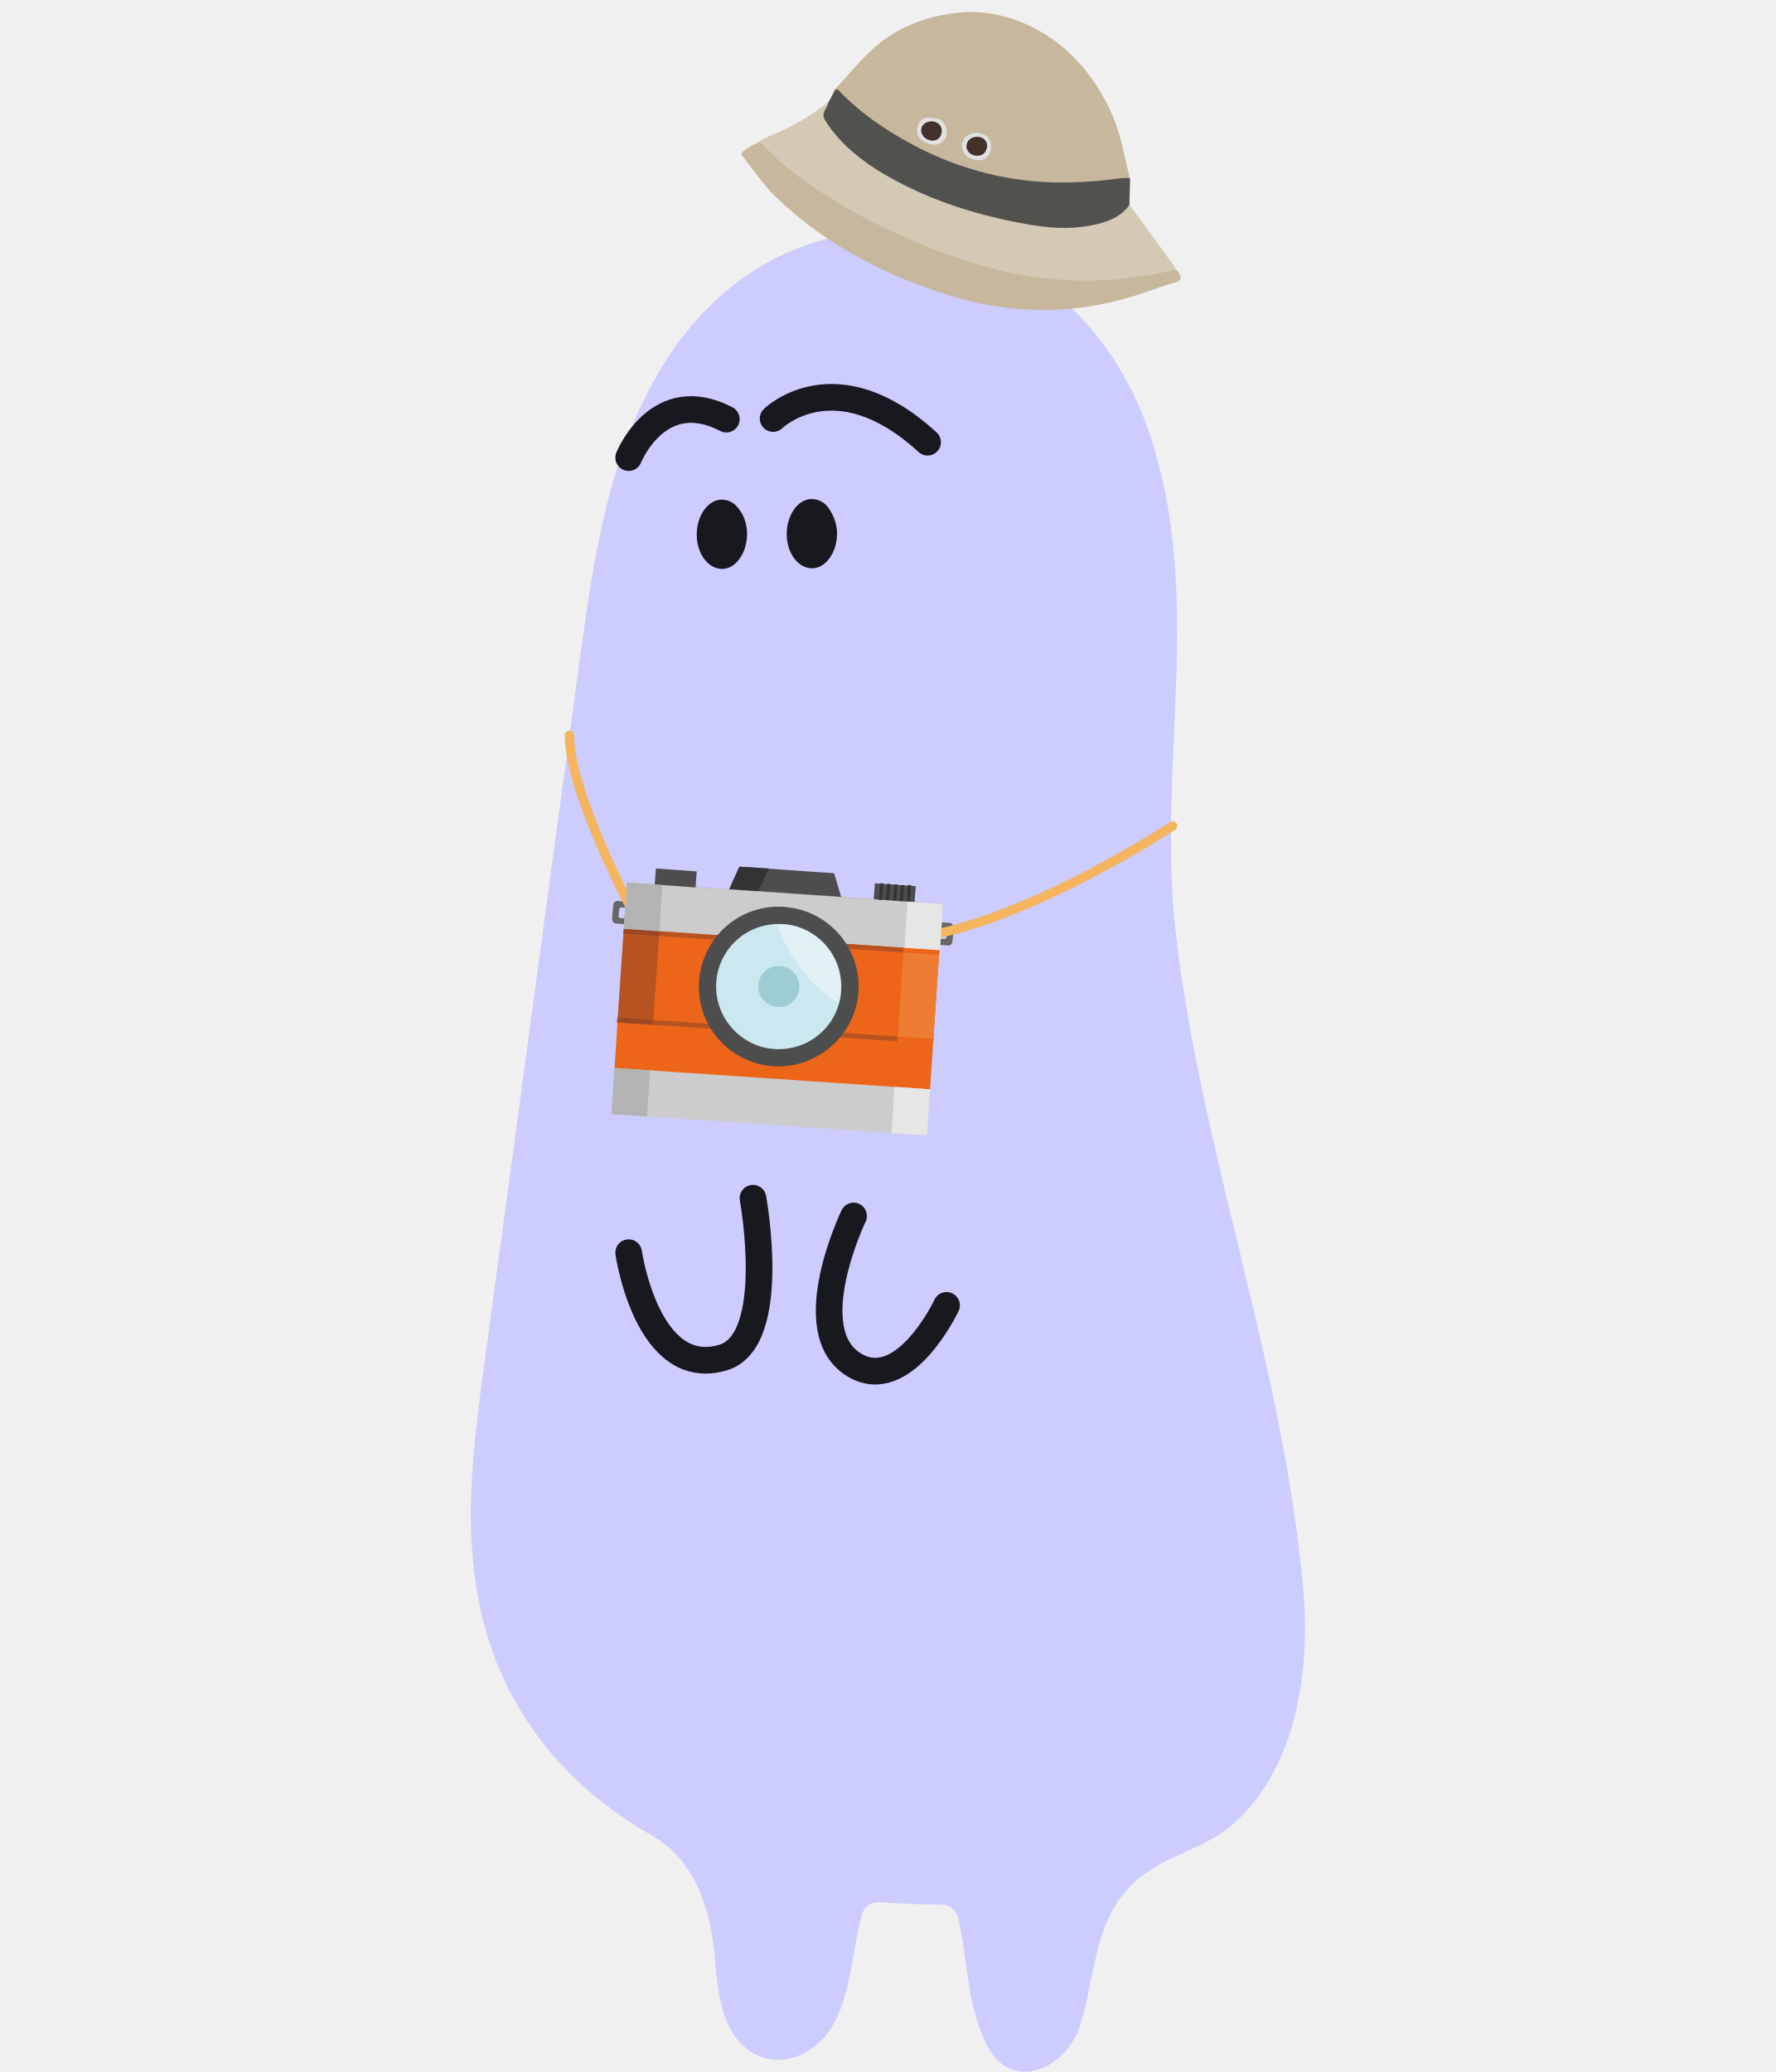
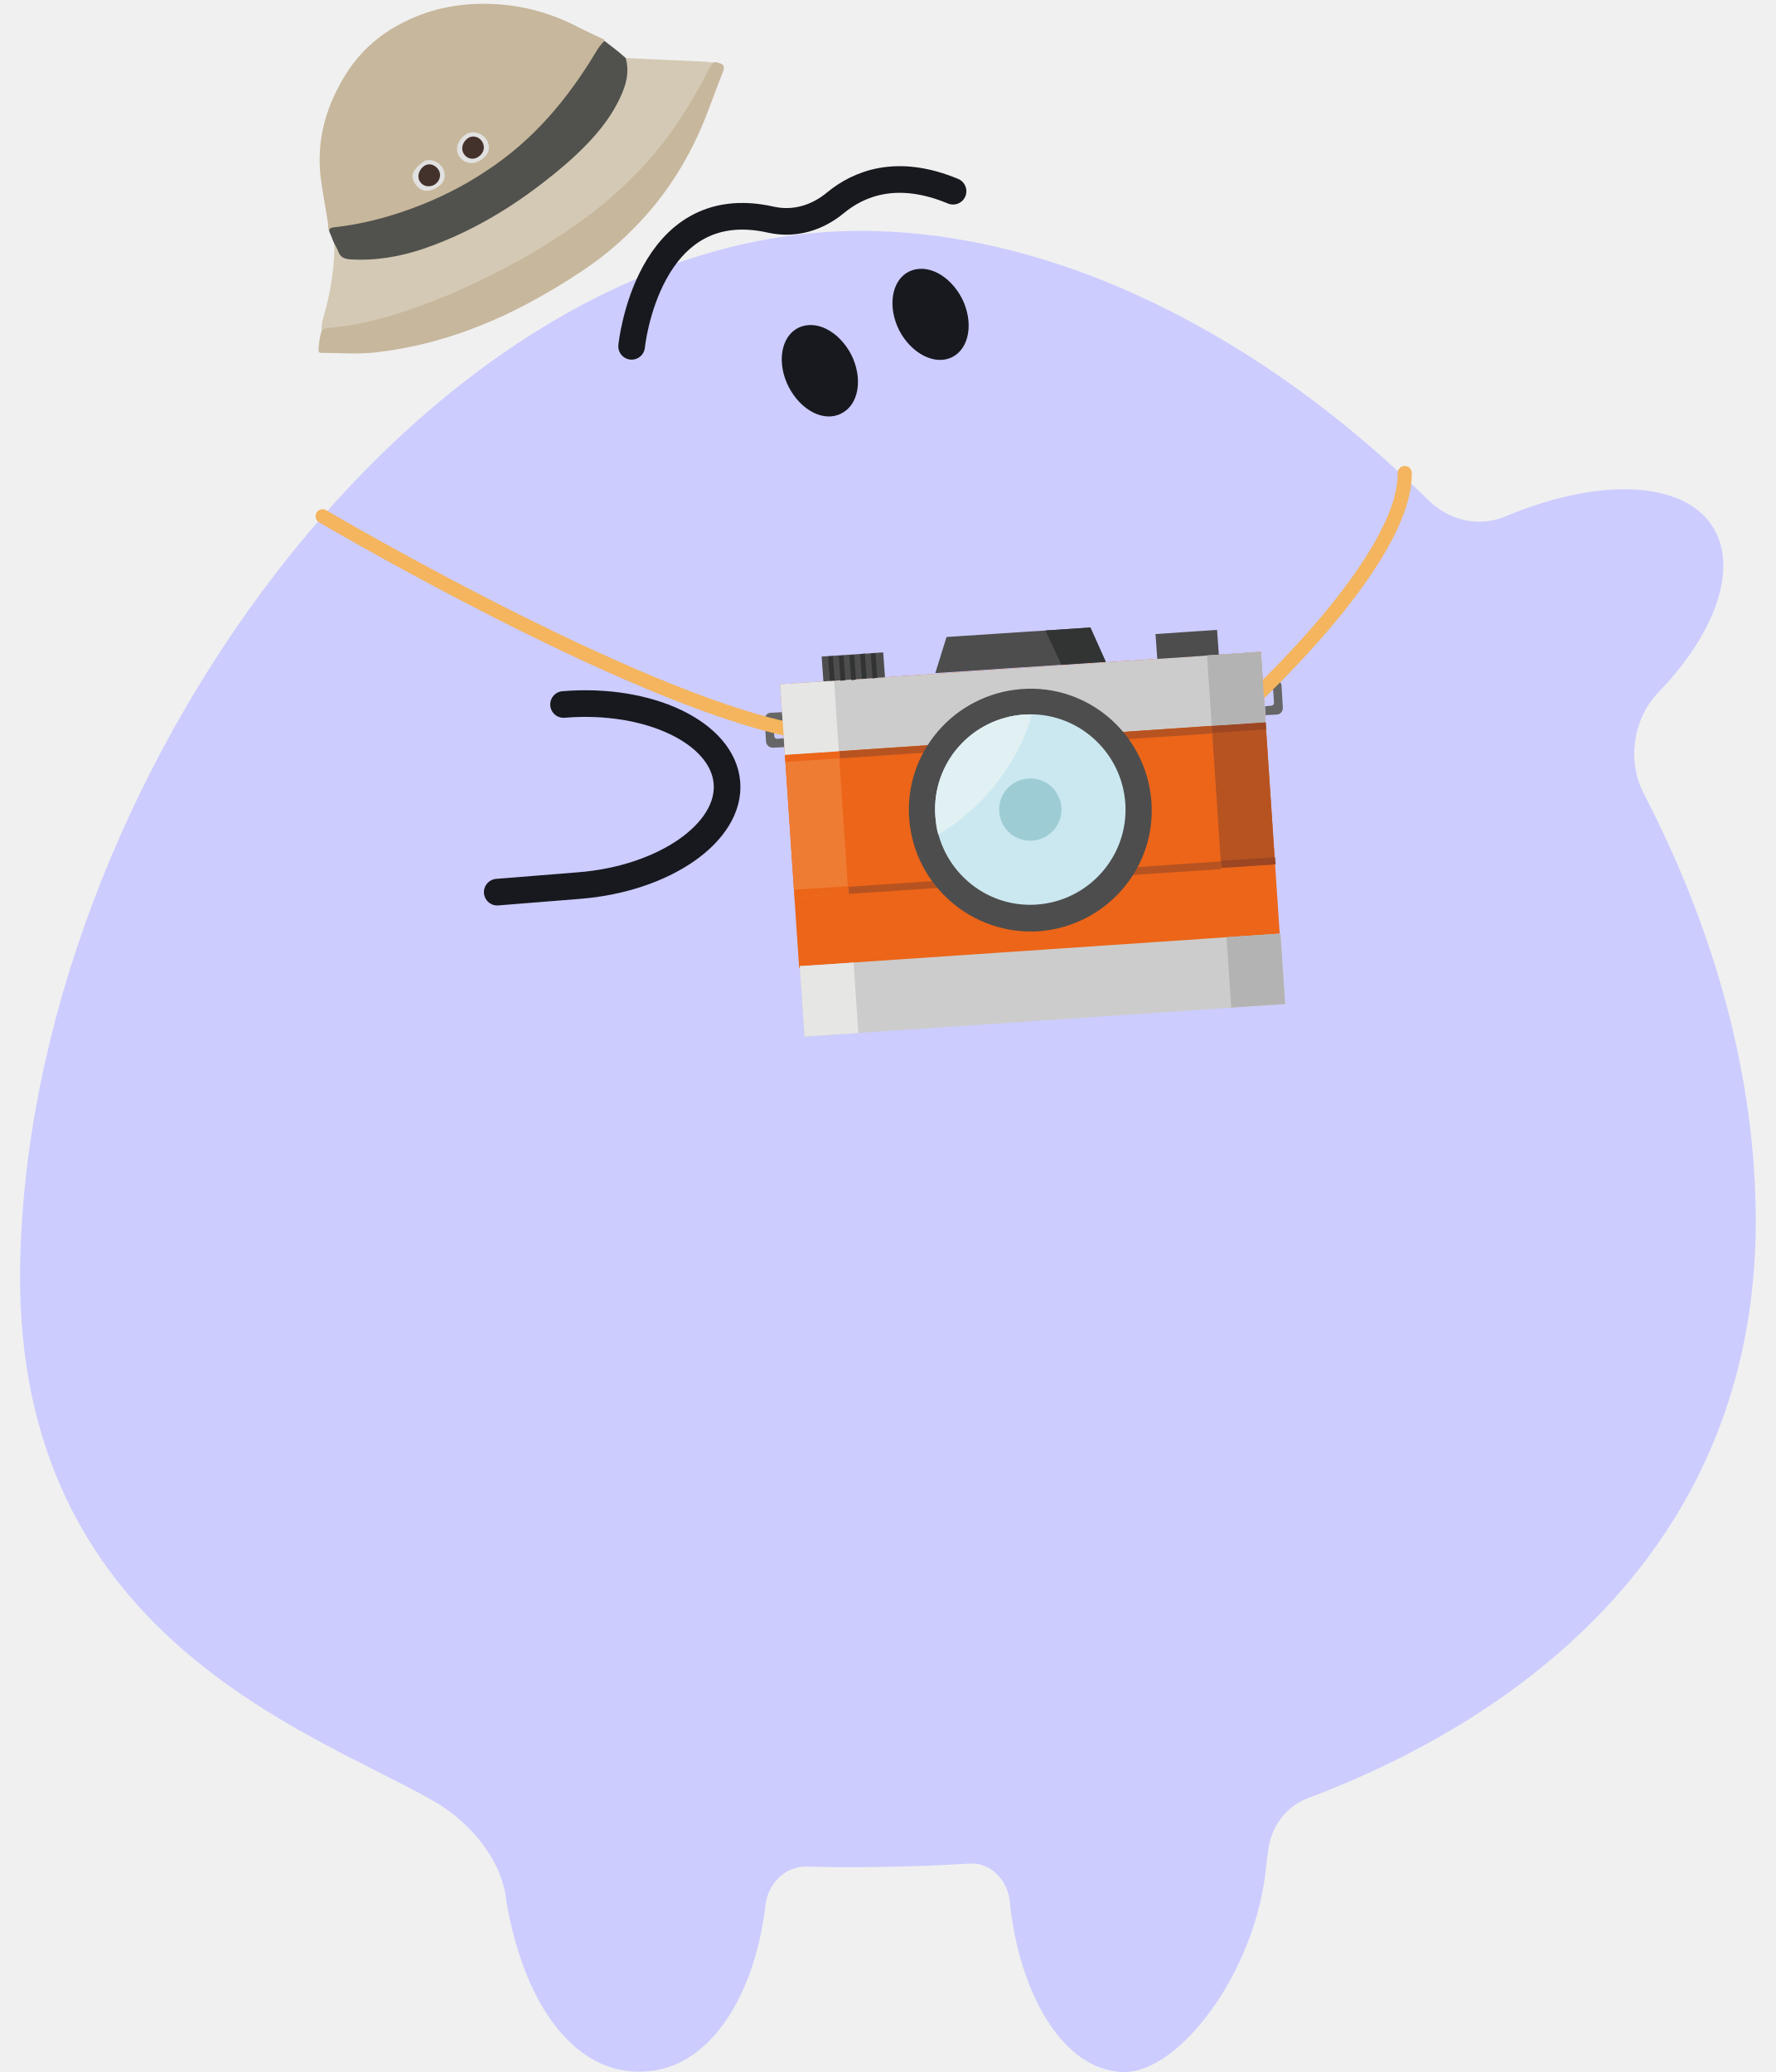
<svg xmlns="http://www.w3.org/2000/svg" contentScriptType="text/ecmascript" zoomAndPan="magnify" contentStyleType="text/css" id="圖層_1" style="enable-background:new 0 0 300 350;" version="1.1" xml:space="preserve" preserveAspectRatio="xMidYMid meet" viewBox="0 0 300 350" x="0px" y="0px">
  <style type="text/css" xml:space="preserve">
	.st0{fill:#A52224;}
	.st1{fill:#D93030;}
	.st2{fill:none;stroke:#18191F;stroke-width:4.276;stroke-linecap:round;stroke-linejoin:round;stroke-miterlimit:10;}
	.st3{fill:#E83C3C;}
	.st4{fill:none;stroke:#18191F;stroke-width:5.404;stroke-linecap:round;stroke-linejoin:round;stroke-miterlimit:10;}
	.st5{fill:#F08E93;}
	.st6{fill:#18191F;}
	.st7{fill:#FF353B;}
	.st8{fill:#FFFFFF;}
	.st9{fill:#23B5F3;}
	.st10{fill:#CCCCFF;}
	.st11{fill:#6460FF;}
	.st12{fill:#DB9451;}
	.st13{fill:#F4B55E;}
	.st14{fill:#EC6519;}
	.st15{fill:#EF7C33;}
	.st16{fill:#CCCCCC;}
	.st17{fill:#E6E6E5;}
	.st18{fill:#B75320;}
	.st19{fill:#B3B3B3;}
	.st20{fill-rule:evenodd;clip-rule:evenodd;fill:#4D4D4D;}
	.st21{fill:#4D4D4D;}
	.st22{fill:#323333;}
	.st23{fill:#9C4623;}
	.st24{fill-rule:evenodd;clip-rule:evenodd;fill:#CBE8F0;}
	.st25{fill-rule:evenodd;clip-rule:evenodd;fill:#E1F0F3;}
	.st26{fill-rule:evenodd;clip-rule:evenodd;fill:#9ECCD5;}
	.st27{fill-rule:evenodd;clip-rule:evenodd;fill:#323333;}
	.st28{fill-rule:evenodd;clip-rule:evenodd;fill:#666666;}
	.st29{fill:none;stroke:#F4B55E;stroke-width:2.051;stroke-linecap:round;stroke-linejoin:round;stroke-miterlimit:10;}
	.st30{fill:#C7B79C;}
	.st31{fill:#D4C9B4;}
	.st32{fill:#51524E;}
	.st33{fill:#E1E1E1;}
	.st34{fill:#43312B;}
	.st35{fill:#C6C6C6;}
	.st36{fill:#AAAAAA;}
	.st37{fill:#939393;}
	.st38{fill:#E0E0E0;}
	.st39{fill:#2B451C;}
	.st40{fill:#395527;}
	.st41{fill:none;stroke:#18191F;stroke-width:5.353;stroke-linecap:round;stroke-linejoin:round;stroke-miterlimit:10;}
	.st42{fill:none;stroke:#18191F;stroke-width:4.5;stroke-linecap:round;stroke-linejoin:round;stroke-miterlimit:10;}
	.st43{fill:none;stroke:#F4B55E;stroke-width:2.378;stroke-linecap:round;stroke-linejoin:round;stroke-miterlimit:10;}
	.st44{fill:none;stroke:#F4B55E;stroke-width:3.459;stroke-linecap:round;stroke-linejoin:round;stroke-miterlimit:10;}
	.st45{fill:#FF9398;}
	.st46{fill:none;stroke:#18191F;stroke-width:4.5;stroke-linecap:round;stroke-miterlimit:10;}
	.st47{fill:none;stroke:#18191F;stroke-width:4.024;stroke-linecap:round;stroke-linejoin:round;stroke-miterlimit:10;}
	.st48{fill:none;stroke:#F4B55E;stroke-width:1.562;stroke-linecap:round;stroke-linejoin:round;stroke-miterlimit:10;}
	.st49{fill:none;stroke:#18191F;stroke-width:3.058;stroke-linecap:round;stroke-linejoin:round;stroke-miterlimit:10;}
	.st50{fill:none;stroke:#18191F;stroke-width:2.748;stroke-linecap:round;stroke-linejoin:round;stroke-miterlimit:10;}
</style>
  <g id="plainAvatar">
-     <path class="st10" d="M220.1,267.8c-3.5-37.9-17.2-73.1-21.5-110.3c-3.2-28.1,4.9-56.6-4.4-84.2c-6.3-18.9-21-30.8-37-33.6  c-16.7-2.9-34.9,4.1-46.1,23.5c-8.5,14.6-10.9,31.8-13.2,48.5c-5.4,39.6-10.7,79.2-16.1,118.8c-1.6,11.9-3.2,23.9-1.6,35.8  c2.7,20.7,14.4,34.9,30,43.8c7.4,4.2,9.8,12.8,10.5,19.9c0.4,4.7,0.8,10.6,3.7,14.3c3.4,4.3,8.4,4.6,12.5,1.9  c6.9-4.5,6.6-15.4,8.7-22.8c0.4-1.4,1.7-2.2,3.1-2.1c3.4,0.3,6.9,0.4,10.3,0.4c1.4,0,2.6,1,2.9,2.3c1.6,7,1.4,15.2,5,21.8  c4.2,7.7,13.2,3.6,15.5-3.5c3-9.2,2.1-19.6,11.3-26c4.7-3.3,10.7-4.5,15-8.5C219.2,298,221.4,282.1,220.1,267.8z" />
-     <path class="st42" d="M106.2,211.6c0,0,3.1,21.6,16,17.7c9.4-2.9,5-26.9,5-26.9" />
-     <path class="st42" d="M144.2,205.4c0,0-9.3,19.3,0,25.1c8.5,5.3,15.7-10,15.7-10" />
-     <path class="st6" d="M126.2,90.2c0,3.2-1.9,5.9-4.2,5.9c-2.4,0-4.3-2.6-4.3-5.8c0-3.2,1.9-5.9,4.2-5.9c1.2,0,2.3,0.6,3,1.7  C125.7,87.1,126.2,88.6,126.2,90.2z" />
-     <path class="st6" d="M141.4,90.1c0,3.2-1.9,5.9-4.2,5.9c-2.4,0-4.3-2.6-4.3-5.8c0-3.2,1.9-5.9,4.2-5.9c1.2,0,2.3,0.6,3,1.7  S141.4,88.5,141.4,90.1z" />
-     <path class="st42" d="M106.2,77.3c0,0,5-12.5,16.5-6.5" />
-     <path class="st42" d="M130.6,70.7c0,0,10.5-10.3,26.1,4" />
+     <path class="st10" d="M296.6,206.3c0-24.5-7-49.3-18.9-72.2c-2.9-5.6-1.8-12.7,2.4-17.1c9-9.3,13.2-19.7,9.9-26.8  c-4.2-9-19.2-9.9-35.6-3c-4.5,1.9-9.5,0.8-13.1-2.7C213.7,57.2,179.1,39,145.3,39C71.6,39.1,4.4,133,3.4,214.3  c-0.8,62.1,49.2,78.1,69.8,89.9c5.7,3.2,11.5,9.6,12.3,16.6c0,0,0,0,0,0.1c2.9,17.6,11.8,30.6,24.7,28.9c10-1.3,17.3-12.8,19.1-27.9  c0.4-3.9,3.5-6.7,7-6.6c2.7,0.1,5.4,0.1,8.2,0.1c6.4,0,12.8-0.2,19.2-0.6c3.5-0.3,6.6,2.7,6.9,6.6c1.6,15.4,9,28.4,19.2,28.6  c9.3,0.2,22.4-16.8,24.1-34.8l0.3-2.4c0.4-4.1,3-7.6,6.6-9C262,288.3,296.6,257.3,296.6,206.3z" />
+     <path class="st42" d="M95.2,119c14.5-1.2,26.9,4.8,27.6,13.2c0.7,8.4-10.6,16.3-25.1,17.4L84,150.7" />
+     <path class="st6" d="M142.2,69.8c2.9-1.5,3.6-5.9,1.6-9.9c-2.1-4-6-6-9-4.5c-2.9,1.5-3.6,5.9-1.6,9.9  C135.3,69.4,139.3,71.4,142.2,69.8z" />
+     <path class="st6" d="M160.9,60.3c2.9-1.5,3.6-5.9,1.6-9.9c-2.1-4-6-6-9-4.5c-2.9,1.5-3.6,5.9-1.6,9.9C154,59.8,158,61.8,160.9,60.3z  " />
+     <path class="st42" d="M106.7,58.5c0,0,2.6-26.1,23.5-21.4c4,0.9,7.9-0.3,11-2.9c3.8-3.1,10.2-5.9,19.8-1.9" />
  </g>
  <g id="body">
-     <path class="st14" d="M105.9,149.1l53.3,3.6l-2.1,31.5l-53.3-3.6L105.9,149.1z" />
-     <path class="st15" d="M152.7,160.1l6,0.4l-1.1,15.8l-6-0.4L152.7,160.1z" />
-     <path class="st16" d="M103.8,180.4l53.3,3.6l-0.5,7.8l-53.3-3.6L103.8,180.4z" />
-     <path class="st17" d="M151.1,183.6l6,0.4l-0.5,7.8l-6-0.4L151.1,183.6z" />
-     <path class="st16" d="M105.9,149.1l53.3,3.6l-0.5,7.8l-53.3-3.6L105.9,149.1z" />
-     <path class="st18" d="M105.4,156.9l6,0.4l-1.1,15.8l-6-0.4L105.4,156.9z" />
-     <path class="st19" d="M103.8,180.4l6,0.4l-0.5,7.8l-6-0.4L103.8,180.4z" />
-     <path class="st20" d="M124.9,146.4c4.8,0.3,11.1,0.8,16,1.1l1.2,4c-5.8-0.4-13.1-0.9-18.9-1.3L124.9,146.4z" />
-     <path class="st21" d="M147.8,149.2l6.9,0.5l-0.2,2.7l-6.9-0.5L147.8,149.2z" />
-     <path class="st21" d="M110.8,146.7l6.9,0.5l-0.2,2.7l-6.9-0.5L110.8,146.7z" />
-     <path class="st22" d="M151.1,149.4l0.5,0l-0.2,2.7l-0.5,0L151.1,149.4z" />
-     <path class="st22" d="M153.4,149.5l0.5,0l-0.2,2.7l-0.5,0L153.4,149.5z" />
-     <path class="st22" d="M152.2,149.5l0.5,0l-0.2,2.7l-0.5,0L152.2,149.5z" />
-     <path class="st22" d="M149.9,149.3l0.5,0l-0.2,2.7l-0.5,0L149.9,149.3z" />
-     <path class="st22" d="M148.7,149.2l0.5,0L149,152l-0.5,0L148.7,149.2z" />
-     <path class="st18" d="M111.3,157.3l41.4,2.8l-0.1,0.8l-41.4-2.8L111.3,157.3L111.3,157.3z" />
-     <path class="st23" d="M105.4,156.9l6,0.4l-0.1,0.8l-6-0.4L105.4,156.9z" />
-     <path class="st14" d="M152.7,160.1l6,0.4l-0.1,0.8l-6-0.4L152.7,160.1z" />
-     <path class="st18" d="M110.3,172.3l41.4,2.8l-0.1,0.8l-41.4-2.8L110.3,172.3L110.3,172.3z" />
-     <path class="st23" d="M104.3,171.9l6,0.4l-0.1,0.8l-6-0.4L104.3,171.9z" />
-     <path class="st14" d="M151.7,175.1l6,0.4l-0.1,0.8l-6-0.4L151.7,175.1z" />
-     <path class="st21" d="M130.5,180.1c-7.4-0.6-13-7-12.4-14.5c0.6-7.4,7-13,14.5-12.4c7.4,0.6,13,7,12.4,14.5  C144.4,175.1,137.9,180.6,130.5,180.1z" />
-     <path class="st24" d="M121,165.9c0.4-5.8,5.4-10.2,11.3-9.8c5.8,0.4,10.2,5.4,9.8,11.3c-0.4,5.8-5.4,10.2-11.3,9.8  C125,176.8,120.6,171.7,121,165.9z" />
-     <path class="st25" d="M136,164.5c-2.3-2.7-3.9-5.7-4.6-8.4c0.2,0,0.5,0,0.8,0c5.8,0.4,10.2,5.4,9.8,11.3c0,0.7-0.2,1.4-0.3,2.1  C139.7,168.2,137.7,166.6,136,164.5z" />
-     <path class="st26" d="M128.1,166.4c0.1-1.9,1.8-3.4,3.7-3.2c1.9,0.1,3.4,1.8,3.2,3.7c-0.1,1.9-1.8,3.4-3.7,3.2  C129.4,169.9,127.9,168.3,128.1,166.4z" />
-     <path class="st27" d="M124.9,146.4l5,0.3l-1.8,3.8l-4.9-0.3L124.9,146.4z" />
-     <path class="st28" d="M159.7,156.8l-0.7,0l0.1-1l1.3,0.1c0.4,0,0.7,0.4,0.7,0.8l-0.2,2.3c0,0.4-0.4,0.8-0.8,0.7l-1.3-0.1l0.1-1  l0.7,0c0.2,0,0.3-0.2,0.3-0.3l0.1-1.1C160,157,159.9,156.9,159.7,156.8z" />
-     <path class="st48" d="M198.1,139.5c0,0-21.9,14.5-40.1,18.3" />
-     <path class="st28" d="M104.8,155.1l0.7,0l-0.1,1l-1.3-0.1c-0.4,0-0.7-0.4-0.7-0.8l0.2-2.3c0-0.4,0.4-0.8,0.8-0.7l1.3,0.1l-0.1,1  l-0.7,0c-0.2,0-0.3,0.2-0.3,0.3l-0.1,1.1C104.4,154.8,104.6,155,104.8,155.1z" />
-     <path class="st48" d="M107.3,154.8c0,0-11.2-20.9-11.1-30.6" />
-     <path class="st17" d="M153.3,152.3l6,0.4l-0.5,7.8l-6-0.4L153.3,152.3z" />
-     <path class="st19" d="M105.9,149.1l6,0.4l-0.5,7.8l-6-0.4L105.9,149.1z" />
+     <path class="st14" d="M213,110.1l-81.2,5.5l3.2,47.9l81.2-5.5L213,110.1z" />
+     <path class="st15" d="M141.7,126.9l-9.1,0.6l1.6,24l9.1-0.6L141.7,126.9z" />
+     <path class="st16" d="M216.3,157.7l-81.2,5.5l0.8,11.9l81.2-5.5L216.3,157.7z" />
+     <path class="st17" d="M144.2,162.6l-9.1,0.6l0.8,11.9l9.1-0.6L144.2,162.6z" />
+     <path class="st16" d="M213,110.1l-81.2,5.5l0.8,11.9l81.2-5.5L213,110.1z" />
+     <path class="st18" d="M213.8,122l-9.1,0.6l1.6,24l9.1-0.6L213.8,122z" />
+     <path class="st19" d="M216.3,157.7l-9.1,0.6l0.8,11.9l9.1-0.6L216.3,157.7z" />
+     <path class="st20" d="M184.2,106c-7.3,0.5-17,1.1-24.3,1.6l-1.9,6.1c8.9-0.6,20-1.3,28.8-1.9L184.2,106z" />
+     <path class="st21" d="M149.2,110.2l-10.4,0.7l0.3,4.2l10.4-0.7L149.2,110.2z" />
+     <path class="st21" d="M205.6,106.4l-10.4,0.7l0.3,4.2l10.4-0.7L205.6,106.4z" />
+     <path class="st22" d="M144.3,110.6l-0.8,0.1l0.3,4.2l0.8-0.1L144.3,110.6z" />
+     <path class="st22" d="M140.7,110.8l-0.8,0.1l0.3,4.2l0.8-0.1L140.7,110.8z" />
+     <path class="st22" d="M142.5,110.7l-0.8,0.1l0.3,4.2l0.8-0.1L142.5,110.7z" />
+     <path class="st22" d="M146.1,110.4l-0.8,0.1l0.3,4.2l0.8-0.1L146.1,110.4z" />
+     <path class="st22" d="M147.9,110.3l-0.8,0.1l0.3,4.2l0.8-0.1L147.9,110.3z" />
+     <path class="st18" d="M204.8,122.6l-63,4.3l0.1,1.2l62.9-4.2L204.8,122.6L204.8,122.6z" />
+     <path class="st23" d="M213.8,122l-9.1,0.6l0.1,1.2l9.1-0.6L213.8,122z" />
+     <path class="st14" d="M141.7,126.9l-9.1,0.6l0.1,1.2l9.1-0.6L141.7,126.9z" />
+     <path class="st18" d="M206.3,145.5l-63,4.3l0.1,1.2l62.9-4.2L206.3,145.5L206.3,145.5z" />
+     <path class="st23" d="M215.4,144.8l-9.1,0.6l0.1,1.2l9.1-0.6L215.4,144.8z" />
+     <path class="st14" d="M143.3,149.7l-9.1,0.6l0.1,1.2l9.1-0.6L143.3,149.7z" />
+     <path class="st21" d="M175.6,157.3c11.3-0.9,19.8-10.7,18.9-22c-0.9-11.3-10.7-19.8-22-18.9s-19.8,10.7-18.9,22  C154.5,149.7,164.4,158.1,175.6,157.3z" />
+     <path class="st24" d="M190.1,135.7c-0.6-8.8-8.2-15.6-17.1-15c-8.8,0.6-15.6,8.2-15,17.1c0.6,8.8,8.2,15.6,17.1,15  C184,152.2,190.7,144.5,190.1,135.7z" />
+     <path class="st25" d="M167.3,133.6c3.5-4.2,5.9-8.7,7-12.9c-0.4,0-0.8,0-1.3,0c-8.9,0.6-15.6,8.2-15,17.1c0.1,1.1,0.2,2.2,0.5,3.2  C161.5,139.2,164.6,136.7,167.3,133.6z" />
+     <path class="st26" d="M179.3,136.4c-0.2-2.9-2.7-5.1-5.6-4.9s-5.1,2.7-4.9,5.6s2.7,5.1,5.6,4.9C177.3,141.8,179.5,139.3,179.3,136.4  z" />
+     <path class="st27" d="M184.2,106l-7.6,0.5l2.7,5.8l7.5-0.5L184.2,106z" />
+     <path class="st28" d="M131.1,121.9l1.1-0.1l-0.1-1.5l-1.9,0.1c-0.6,0-1.1,0.6-1,1.3l0.2,3.5c0,0.6,0.5,1.1,1.2,1.1l1.9-0.1l-0.1-1.5  l-1.1,0.1c-0.3,0-0.5-0.2-0.5-0.5l-0.1-1.7C130.7,122.2,130.8,121.9,131.1,121.9z" />
+     <path class="st43" d="M54.5,87.2c0,0,51.5,30.4,79.2,36.1" />
+     <path class="st28" d="M214.8,119.2l-1.1,0.1l0.1,1.5l1.9-0.1c0.6,0,1.1-0.6,1-1.3l-0.2-3.5c0-0.6-0.5-1.1-1.2-1.1l-1.9,0.1l0.1,1.5  l1.1-0.1c0.3,0,0.5,0.2,0.5,0.5l0.1,1.7C215.3,118.9,215,119.2,214.8,119.2z" />
+     <path class="st43" d="M210.9,118.8c0,0,26.6-24.2,26.4-38.9" />
+     <path class="st17" d="M140.9,115l-9.1,0.6l0.8,11.9l9.1-0.6L140.9,115z" />
+     <path class="st19" d="M213,110.1l-9.1,0.6l0.8,11.9l9.1-0.6L213,110.1z" />
  </g>
  <g id="hat">
-     <path class="st30" d="M140.8,15.6c0-0.6,0.6-0.8,0.9-1.2c1.7-1.9,3.4-3.9,5.3-5.7c3.6-3.5,8.2-5.6,13.6-6.4c4.4-0.7,8.8,0,13,1.9  c4.7,2.2,8.3,5.4,11.1,9.5c2.7,3.8,4.3,7.9,5.2,12.3c0.3,1.5,0.7,2.9,1,4.3c-0.8,0.3-1.6,0.2-2.5,0.3c-3.7,0.5-7.5,0.8-11.3,0.6  c-4.5-0.2-9-0.9-13.4-2.3c-7.1-2.2-13.5-5.8-19.2-10.4c-0.9-0.8-1.7-1.6-2.6-2.4C141.6,15.7,141.3,15.6,140.8,15.6z" />
-     <path class="st31" d="M190.8,34.6c2.4,3.2,4.7,6.5,7.1,9.7c0.3,0.4,0.6,0.8,0.8,1.3c-0.2,0.2-0.4,0.2-0.7,0.3  c-8.9,1.9-18,2.4-27.3,0.4c-3.6-0.8-7.1-1.7-10.5-3.1c-2.2-0.9-4.5-1.7-6.7-2.6c-7.6-3.2-14.8-7.2-21.1-12.4c-1.6-1.3-3-2.6-4.3-4.2  c1-0.7,2.1-1.1,3.3-1.6c3.1-1.4,6-3.1,8.5-5.2c0.3,0.4,0.1,0.7-0.1,1c-0.7,0.9-0.5,1.8,0.2,2.7c1.6,2.3,3.6,4.3,5.9,6  c2.9,2.2,6.1,3.9,9.4,5.4c5.1,2.3,10.4,3.9,15.9,5c4.3,0.9,8.7,1.4,13,0.6c2.4-0.4,4.6-1.2,6.2-3C190.4,34.7,190.6,34.6,190.8,34.6z  " />
-     <path class="st30" d="M128.2,24c0.3,0.1,0.6,0.3,0.8,0.6c4,4.3,8.9,7.5,14,10.5c2.7,1.6,5.6,3,8.4,4.3c3.8,1.8,7.7,3.3,11.7,4.6  c6.9,2.3,14,3.5,21.3,3.4c4.5-0.1,8.9-0.7,13.2-1.6c0.4-0.1,0.8-0.1,1.2-0.2c0.1,0.2,0.3,0.4,0.4,0.6c0.5,0.8,0.2,1.3-0.7,1.5  c-1.7,0.5-3.4,1.1-5.1,1.7c-6.7,2.3-13.7,3.4-21.2,2.8c-3.9-0.3-7.7-1-11.5-2.2c-3.2-1-6.2-2.1-9.3-3.4c-7.7-3.4-14.7-7.8-20.6-13.6  c-2.1-2.1-3.6-4.4-5.4-6.7c-0.3-0.3-0.1-0.5,0.1-0.7C126.3,25,127.2,24.4,128.2,24z" />
-     <path class="st32" d="M190.8,34.6c-1.5,2.2-4,3-6.6,3.5c-3.7,0.7-7.4,0.4-11.1-0.3c-8.9-1.6-17.4-4.4-25.1-9.2  c-3.4-2.2-6.4-4.8-8.5-8.1c-0.5-0.7-0.5-1.3-0.1-2c0.3-0.4,0.4-0.8,0.6-1.3c0.3-0.6,0.6-1.1,0.9-1.7c0.3-0.5,0.6-0.5,1,0  c2.9,3,6.3,5.5,9.9,7.6c3.7,2.2,7.6,4,11.8,5.3c8.4,2.7,16.7,2.9,25,1.8c0.8-0.1,1.5-0.2,2.3-0.1C190.9,31.7,190.8,33.2,190.8,34.6z  " />
-     <path class="st33" d="M167.3,25.6c-0.5,1.4-1.7,1.8-3.3,1.2c-1.2-0.5-1.8-1.8-1.3-3c0.5-1.2,2-1.7,3.4-1.1  C167.2,23.1,167.7,24.4,167.3,25.6z" />
-     <path class="st33" d="M155.1,21.2c0.4-1.5,1.8-1.5,3.4-1.1c1.1,0.3,1.7,1.8,1.3,3c-0.5,1.2-1.7,1.7-3.1,1.1  C155.1,23.6,154.6,22.5,155.1,21.2z" />
-     <path class="st34" d="M166.6,25.3c-0.3,0.9-1.2,1.2-2.2,0.9c-0.9-0.3-1.4-1.3-1-2.1c0.3-0.8,1.4-1.2,2.3-0.9  C166.6,23.5,167,24.4,166.6,25.3z" />
-     <path class="st34" d="M159,22.7c-0.3,0.9-1.2,1.3-2.2,0.9c-0.9-0.3-1.4-1.3-1.1-2.1c0.3-0.8,1.4-1.2,2.3-0.9  C158.9,20.9,159.3,21.8,159,22.7z" />
+     <path class="st30" d="M55.8,39.3c-0.5-0.4-0.3-1.1-0.4-1.6c-0.4-2.8-1-5.5-1.3-8.4c-0.5-5.5,0.8-10.8,3.8-15.9  c2.4-4.2,5.9-7.5,10.4-9.7c5-2.5,10.2-3.3,15.5-3c5.1,0.3,9.7,1.7,13.9,3.9c1.4,0.7,2.9,1.4,4.4,2.1c-0.2,0.9-0.9,1.5-1.4,2.3  c-2.1,3.5-4.4,6.8-7.1,10c-3.2,3.7-6.9,7-11,9.8c-6.7,4.5-14,7.5-21.8,9.2c-1.3,0.3-2.6,0.3-3.8,0.6C56.4,38.7,56.1,38.9,55.8,39.3z  " />
+     <path class="st31" d="M105.7,9.8c4.4,0.2,8.7,0.4,13.1,0.6c0.5,0,1.1,0.1,1.6,0.2c0,0.3-0.1,0.5-0.2,0.8  c-4.4,8.9-10.2,16.8-18.2,23.3c-3.1,2.5-6.2,4.8-9.7,6.8c-2.3,1.3-4.5,2.7-6.8,3.9c-7.9,4.3-16.1,7.6-24.8,9.5  c-2.1,0.5-4.3,0.8-6.4,0.8c0-1.3,0.5-2.6,0.8-3.8c0.9-3.6,1.4-7.1,1.4-10.7c0.5,0,0.6,0.4,0.7,0.8c0.3,1.2,1.2,1.6,2.4,1.7  c3,0.2,6-0.2,9-0.9c3.8-1,7.4-2.6,10.9-4.4c5.4-2.8,10.4-6.2,15-10.1c3.7-3.1,7-6.4,9.3-10.6c1.3-2.3,2.1-4.7,1.7-7.2  C105.6,10.2,105.6,10,105.7,9.8z" />
+     <path class="st30" d="M54.4,55.7c0.3-0.2,0.7-0.2,1-0.3c6.3-0.5,12.4-2.4,18.4-4.8c3.2-1.2,6.3-2.7,9.3-4.2c4.1-2,8-4.3,11.8-6.8  c6.6-4.3,12.5-9.5,17.3-15.7c3-3.9,5.4-8,7.6-12.3c0.2-0.4,0.5-0.7,0.7-1.1c0.3,0,0.6,0,0.8,0.1c1,0.2,1.2,0.7,0.8,1.6  c-0.7,1.8-1.4,3.6-2.1,5.5c-2.6,7.2-6.4,14-12,19.9c-2.9,3.1-6.1,5.8-9.7,8.2c-3,2-6,3.8-9.2,5.5c-8.1,4.3-16.6,7.2-25.5,8.2  c-3.1,0.4-6.2,0.1-9.3,0.1c-0.5,0-0.5-0.2-0.5-0.6C53.9,57.9,54,56.8,54.4,55.7z" />
+     <path class="st32" d="M105.7,9.8c0.8,2.8-0.2,5.4-1.6,8c-1.9,3.5-4.7,6.5-7.8,9.3C89,33.5,80.9,38.8,71.6,42  c-4.1,1.4-8.4,2.1-12.6,1.8c-0.9-0.1-1.5-0.4-1.8-1.2c-0.2-0.5-0.4-0.9-0.7-1.4c-0.3-0.6-0.5-1.3-0.8-1.9c-0.2-0.6,0-0.8,0.7-0.9  c4.5-0.5,8.9-1.6,13.2-3.2c4.4-1.6,8.6-3.7,12.5-6.3c8-5.2,13.8-12.2,18.5-20c0.4-0.7,0.9-1.4,1.5-2C103.3,7.8,104.6,8.8,105.7,9.8z  " />
+     <path class="st33" d="M82.2,23.6c0.8,1.4,0.4,2.7-1.3,3.6c-1.2,0.7-2.7,0.3-3.4-0.9c-0.7-1.2-0.1-2.9,1.4-3.7  C80,22,81.5,22.5,82.2,23.6z" />
+     <path class="st33" d="M70.1,31c-1-1.4-0.1-2.5,1.3-3.6c1-0.8,2.7-0.2,3.4,1c0.7,1.3,0.3,2.6-1.2,3.4C72.2,32.6,70.9,32.3,70.1,31z" />
+     <path class="st34" d="M81.5,24c0.5,0.9,0.2,1.9-0.7,2.5c-0.9,0.6-2,0.3-2.5-0.6c-0.5-0.9-0.1-2,0.8-2.6C79.9,22.8,81,23.1,81.5,24z" />
+     <path class="st34" d="M74.1,28.7c0.5,0.9,0.2,1.9-0.7,2.5c-0.9,0.5-2,0.3-2.5-0.6c-0.5-0.8-0.1-2,0.8-2.6  C72.5,27.5,73.5,27.8,74.1,28.7z" />
  </g>
</svg>
